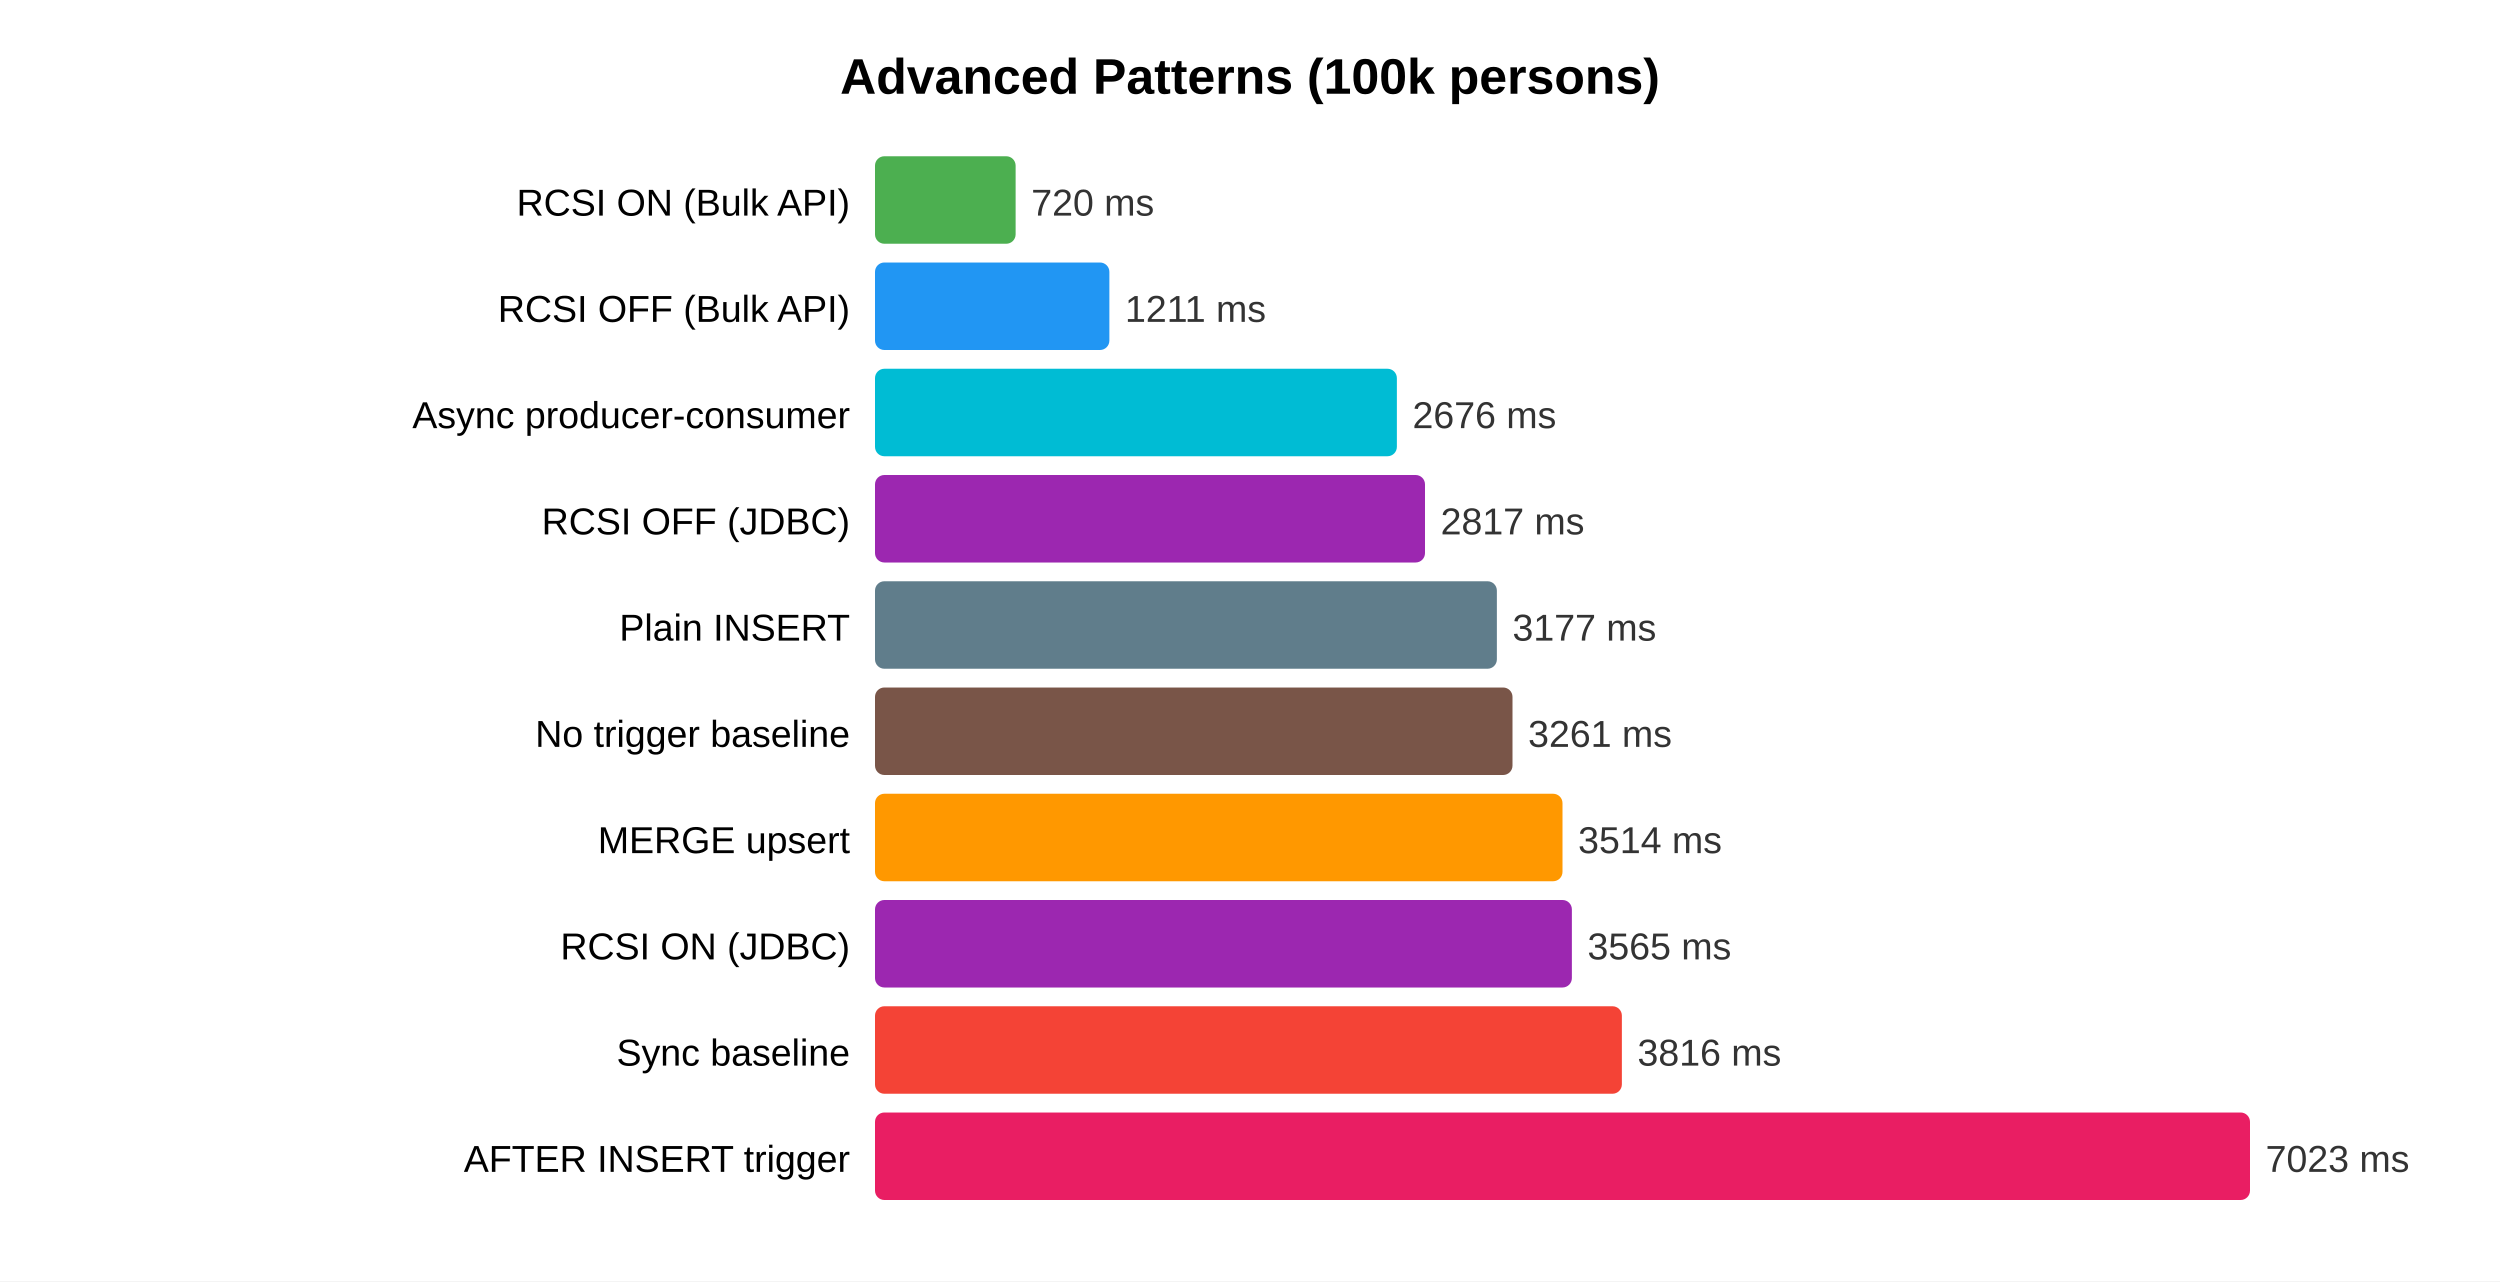
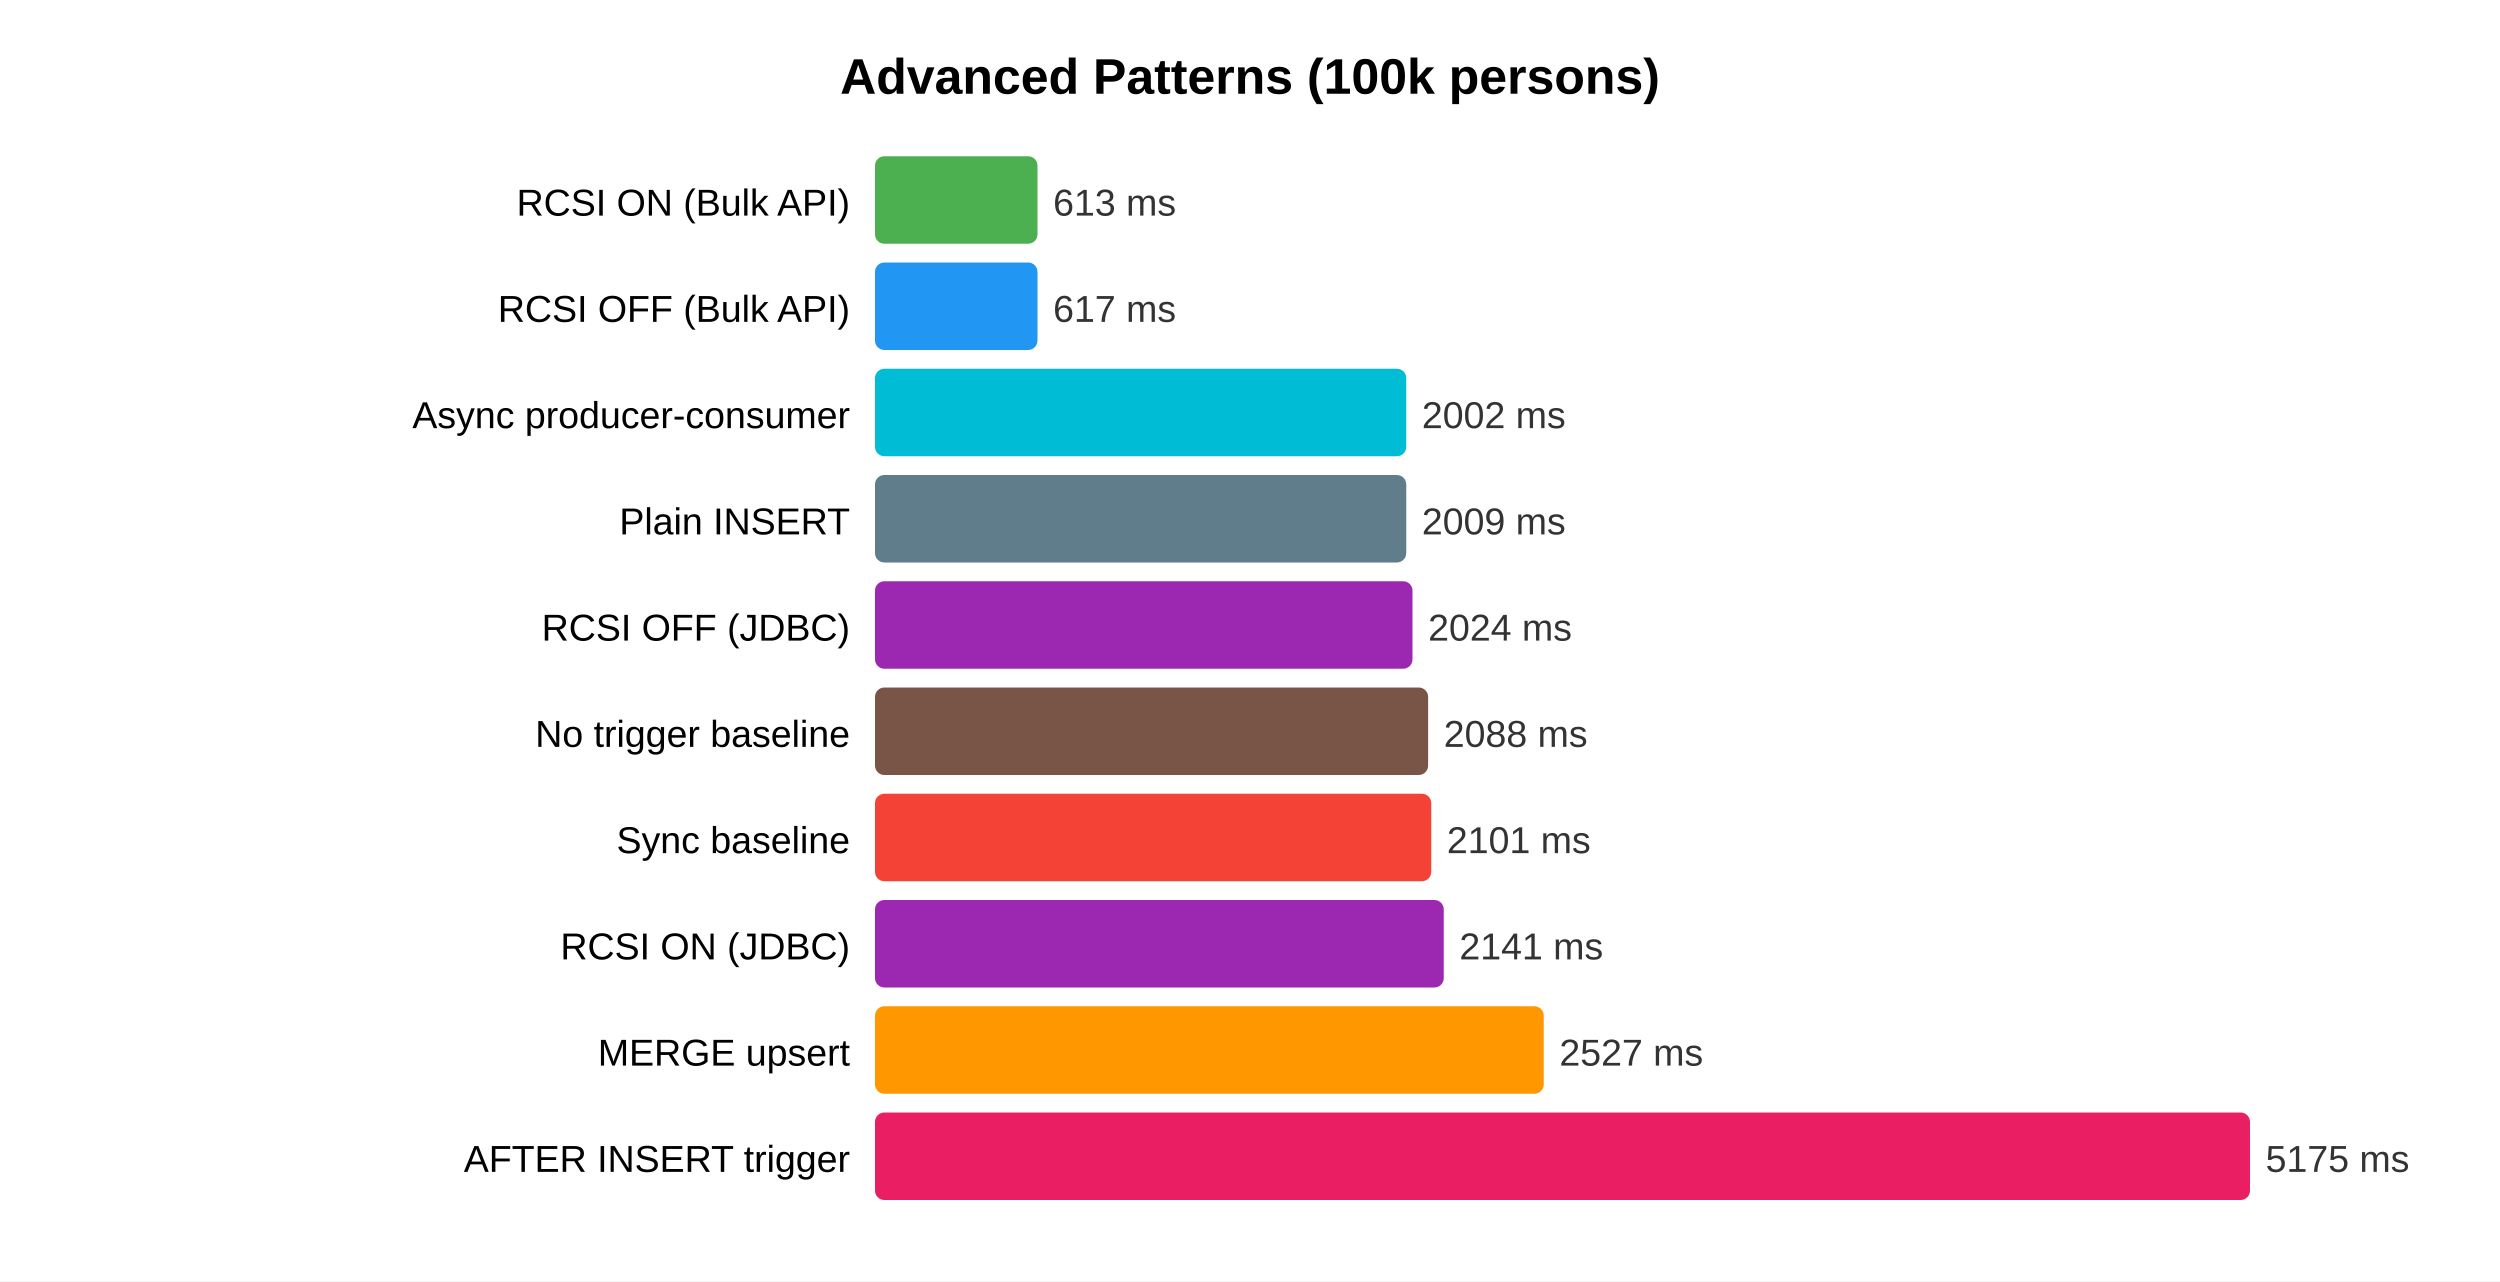
<svg xmlns="http://www.w3.org/2000/svg" width="800" height="410" font-family="Segoe UI, Arial, sans-serif">
  <rect width="800" height="410" fill="white" />
  <text x="400" y="30" text-anchor="middle" font-size="16" font-weight="bold">Advanced Patterns (100k persons)</text>
  <text x="272" y="69" text-anchor="end" font-size="12">RCSI ON (Bulk API)</text>
-   <rect x="280" y="50" width="45" height="28" fill="#4CAF50" rx="3" />
-   <text x="330" y="69" font-size="12" fill="#333">720 ms</text>
+   <rect x="280" y="50" width="52" height="28" fill="#4CAF50" rx="3" />
+   <text x="337" y="69" font-size="12" fill="#333">613 ms</text>
  <text x="272" y="103" text-anchor="end" font-size="12">RCSI OFF (Bulk API)</text>
-   <rect x="280" y="84" width="75" height="28" fill="#2196F3" rx="3" />
-   <text x="360" y="103" font-size="12" fill="#333">1211 ms</text>
+   <rect x="280" y="84" width="52" height="28" fill="#2196F3" rx="3" />
+   <text x="337" y="103" font-size="12" fill="#333">617 ms</text>
  <text x="272" y="137" text-anchor="end" font-size="12">Async producer-consumer</text>
-   <rect x="280" y="118" width="167" height="28" fill="#00BCD4" rx="3" />
-   <text x="452" y="137" font-size="12" fill="#333">2676 ms</text>
-   <text x="272" y="171" text-anchor="end" font-size="12">RCSI OFF (JDBC)</text>
-   <rect x="280" y="152" width="176" height="28" fill="#9C27B0" rx="3" />
-   <text x="461" y="171" font-size="12" fill="#333">2817 ms</text>
-   <text x="272" y="205" text-anchor="end" font-size="12">Plain INSERT</text>
-   <rect x="280" y="186" width="199" height="28" fill="#607D8B" rx="3" />
-   <text x="484" y="205" font-size="12" fill="#333">3177 ms</text>
+   <rect x="280" y="118" width="170" height="28" fill="#00BCD4" rx="3" />
+   <text x="455" y="137" font-size="12" fill="#333">2002 ms</text>
+   <text x="272" y="171" text-anchor="end" font-size="12">Plain INSERT</text>
+   <rect x="280" y="152" width="170" height="28" fill="#607D8B" rx="3" />
+   <text x="455" y="171" font-size="12" fill="#333">2009 ms</text>
+   <text x="272" y="205" text-anchor="end" font-size="12">RCSI OFF (JDBC)</text>
+   <rect x="280" y="186" width="172" height="28" fill="#9C27B0" rx="3" />
+   <text x="457" y="205" font-size="12" fill="#333">2024 ms</text>
  <text x="272" y="239" text-anchor="end" font-size="12">No trigger baseline</text>
-   <rect x="280" y="220" width="204" height="28" fill="#795548" rx="3" />
-   <text x="489" y="239" font-size="12" fill="#333">3261 ms</text>
-   <text x="272" y="273" text-anchor="end" font-size="12">MERGE upsert</text>
-   <rect x="280" y="254" width="220" height="28" fill="#FF9800" rx="3" />
-   <text x="505" y="273" font-size="12" fill="#333">3514 ms</text>
+   <rect x="280" y="220" width="177" height="28" fill="#795548" rx="3" />
+   <text x="462" y="239" font-size="12" fill="#333">2088 ms</text>
+   <text x="272" y="273" text-anchor="end" font-size="12">Sync baseline</text>
+   <rect x="280" y="254" width="178" height="28" fill="#F44336" rx="3" />
+   <text x="463" y="273" font-size="12" fill="#333">2101 ms</text>
  <text x="272" y="307" text-anchor="end" font-size="12">RCSI ON (JDBC)</text>
-   <rect x="280" y="288" width="223" height="28" fill="#9C27B0" rx="3" />
-   <text x="508" y="307" font-size="12" fill="#333">3565 ms</text>
-   <text x="272" y="341" text-anchor="end" font-size="12">Sync baseline</text>
-   <rect x="280" y="322" width="239" height="28" fill="#F44336" rx="3" />
-   <text x="524" y="341" font-size="12" fill="#333">3816 ms</text>
+   <rect x="280" y="288" width="182" height="28" fill="#9C27B0" rx="3" />
+   <text x="467" y="307" font-size="12" fill="#333">2141 ms</text>
+   <text x="272" y="341" text-anchor="end" font-size="12">MERGE upsert</text>
+   <rect x="280" y="322" width="214" height="28" fill="#FF9800" rx="3" />
+   <text x="499" y="341" font-size="12" fill="#333">2527 ms</text>
  <text x="272" y="375" text-anchor="end" font-size="12">AFTER INSERT trigger</text>
  <rect x="280" y="356" width="440" height="28" fill="#E91E63" rx="3" />
-   <text x="725" y="375" font-size="12" fill="#333">7023 ms</text>
+   <text x="725" y="375" font-size="12" fill="#333">5175 ms</text>
</svg>
